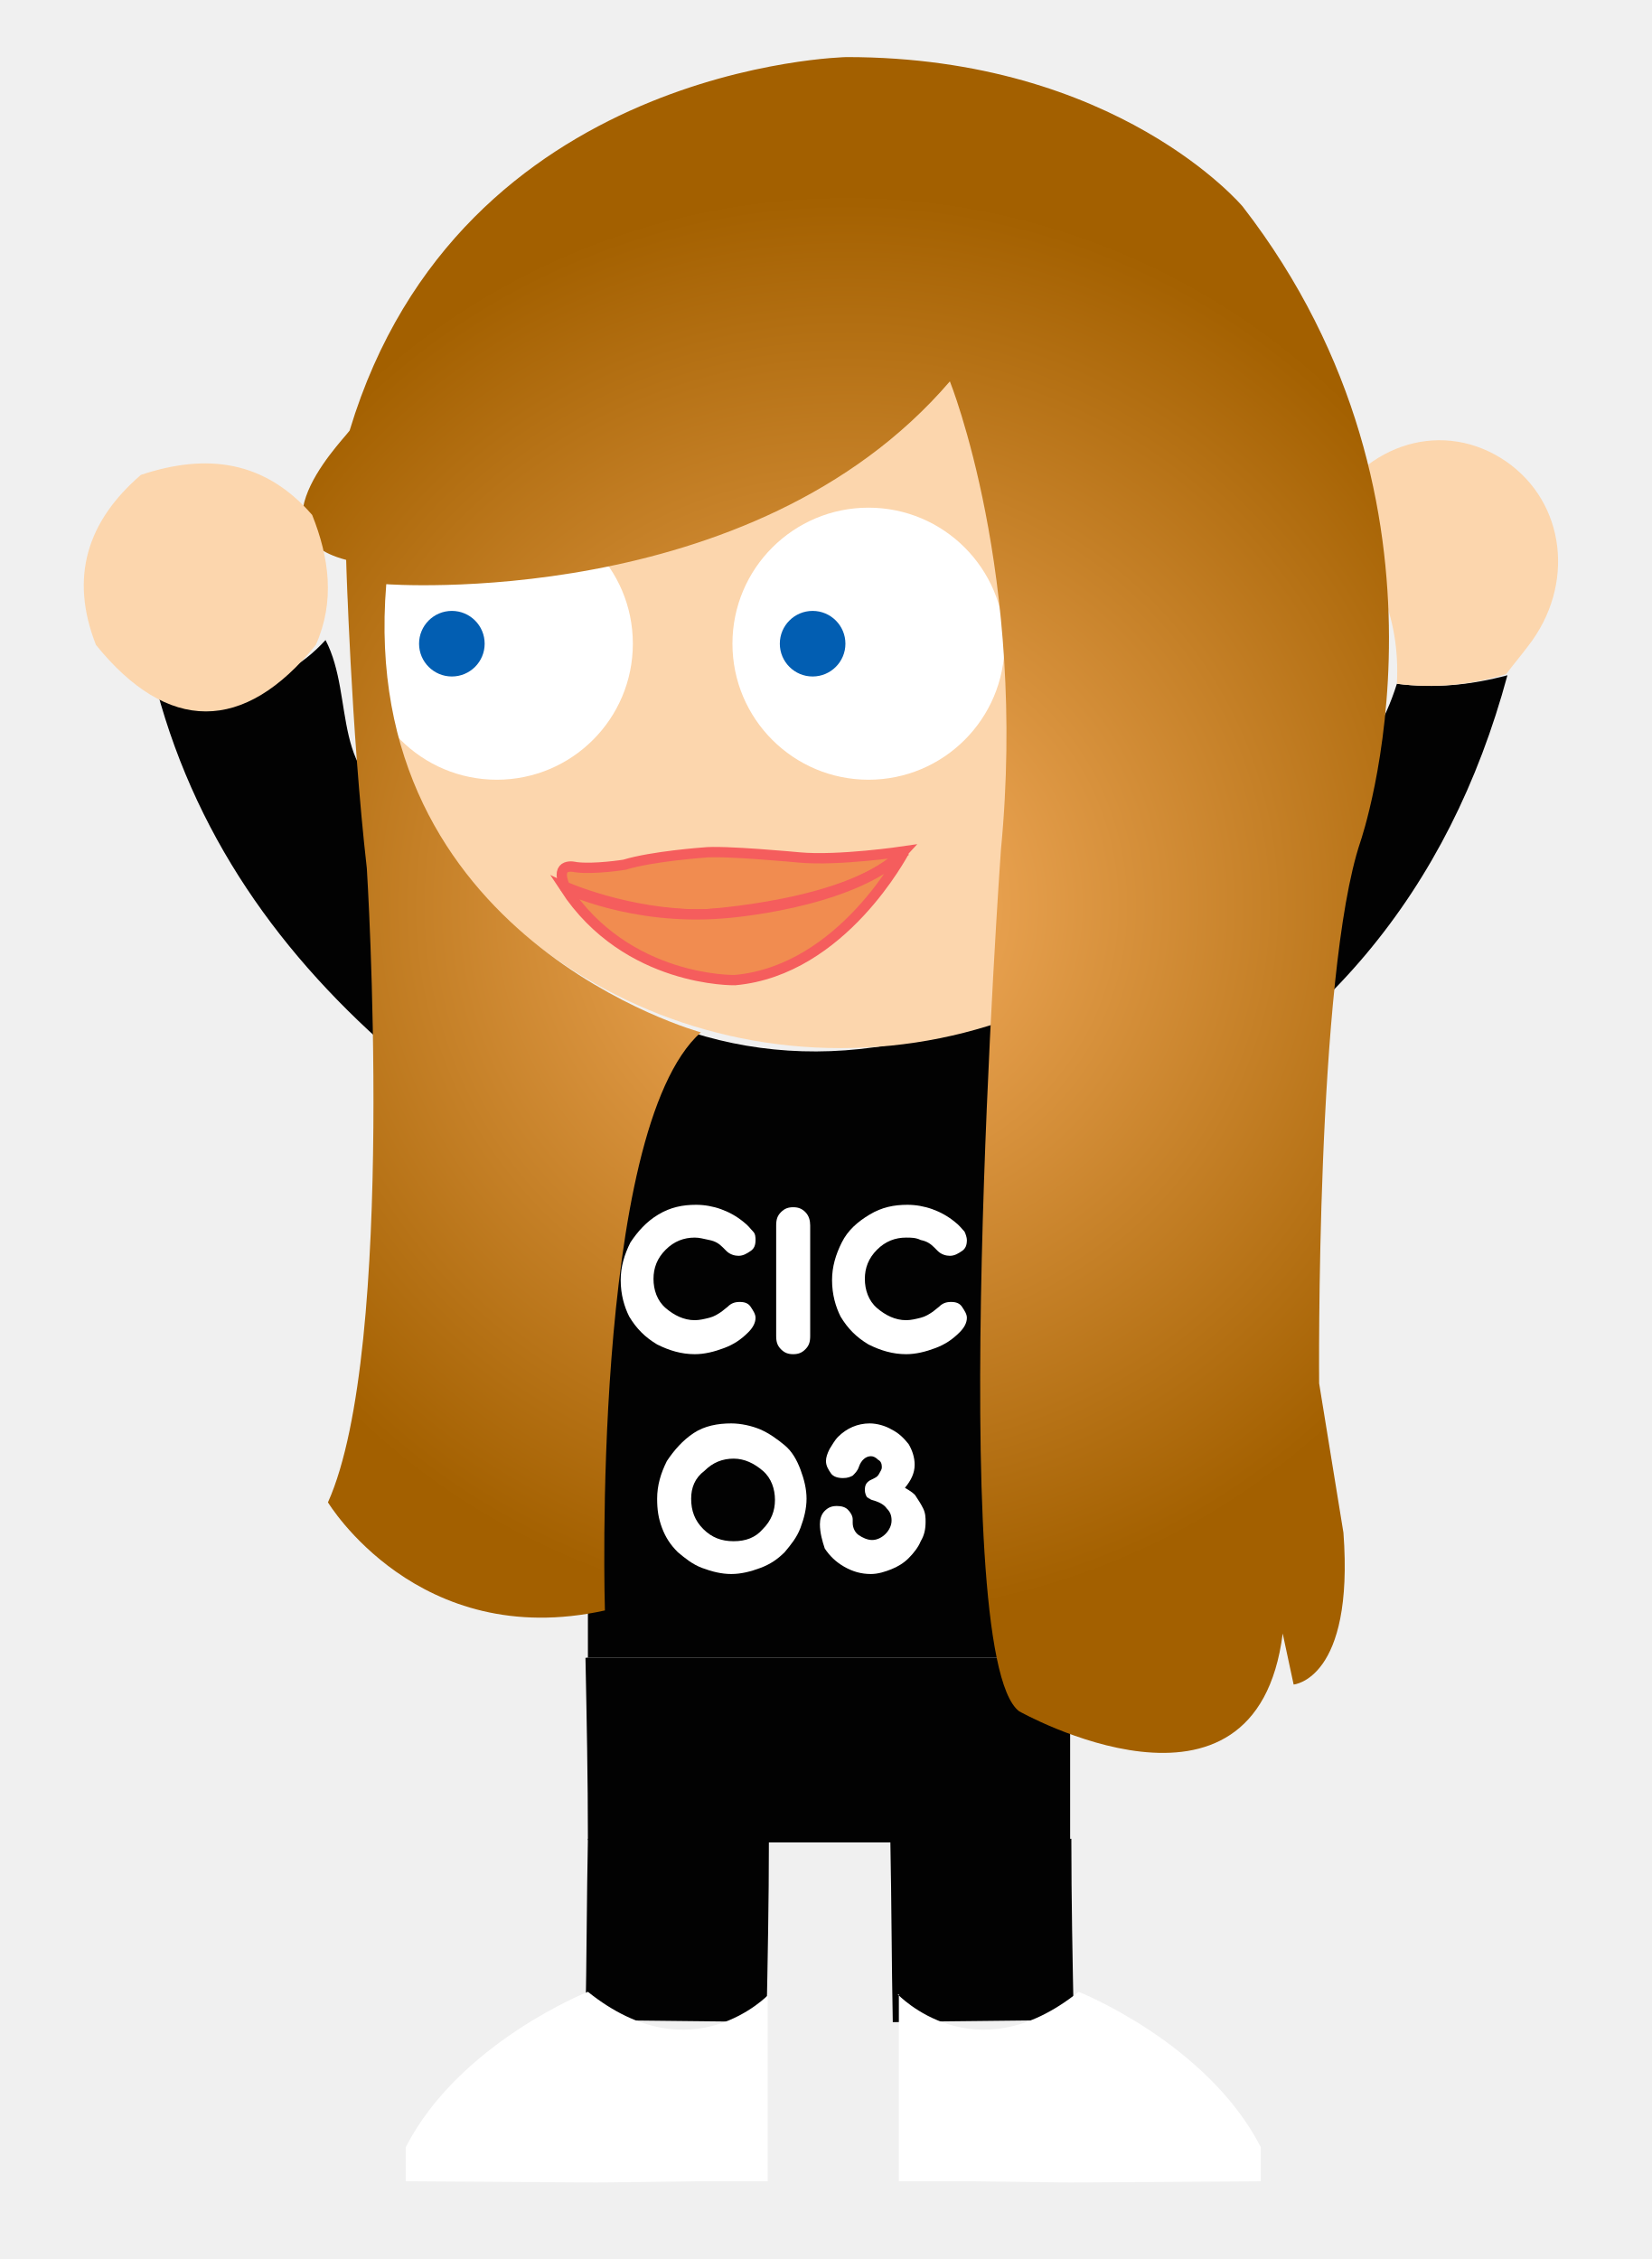
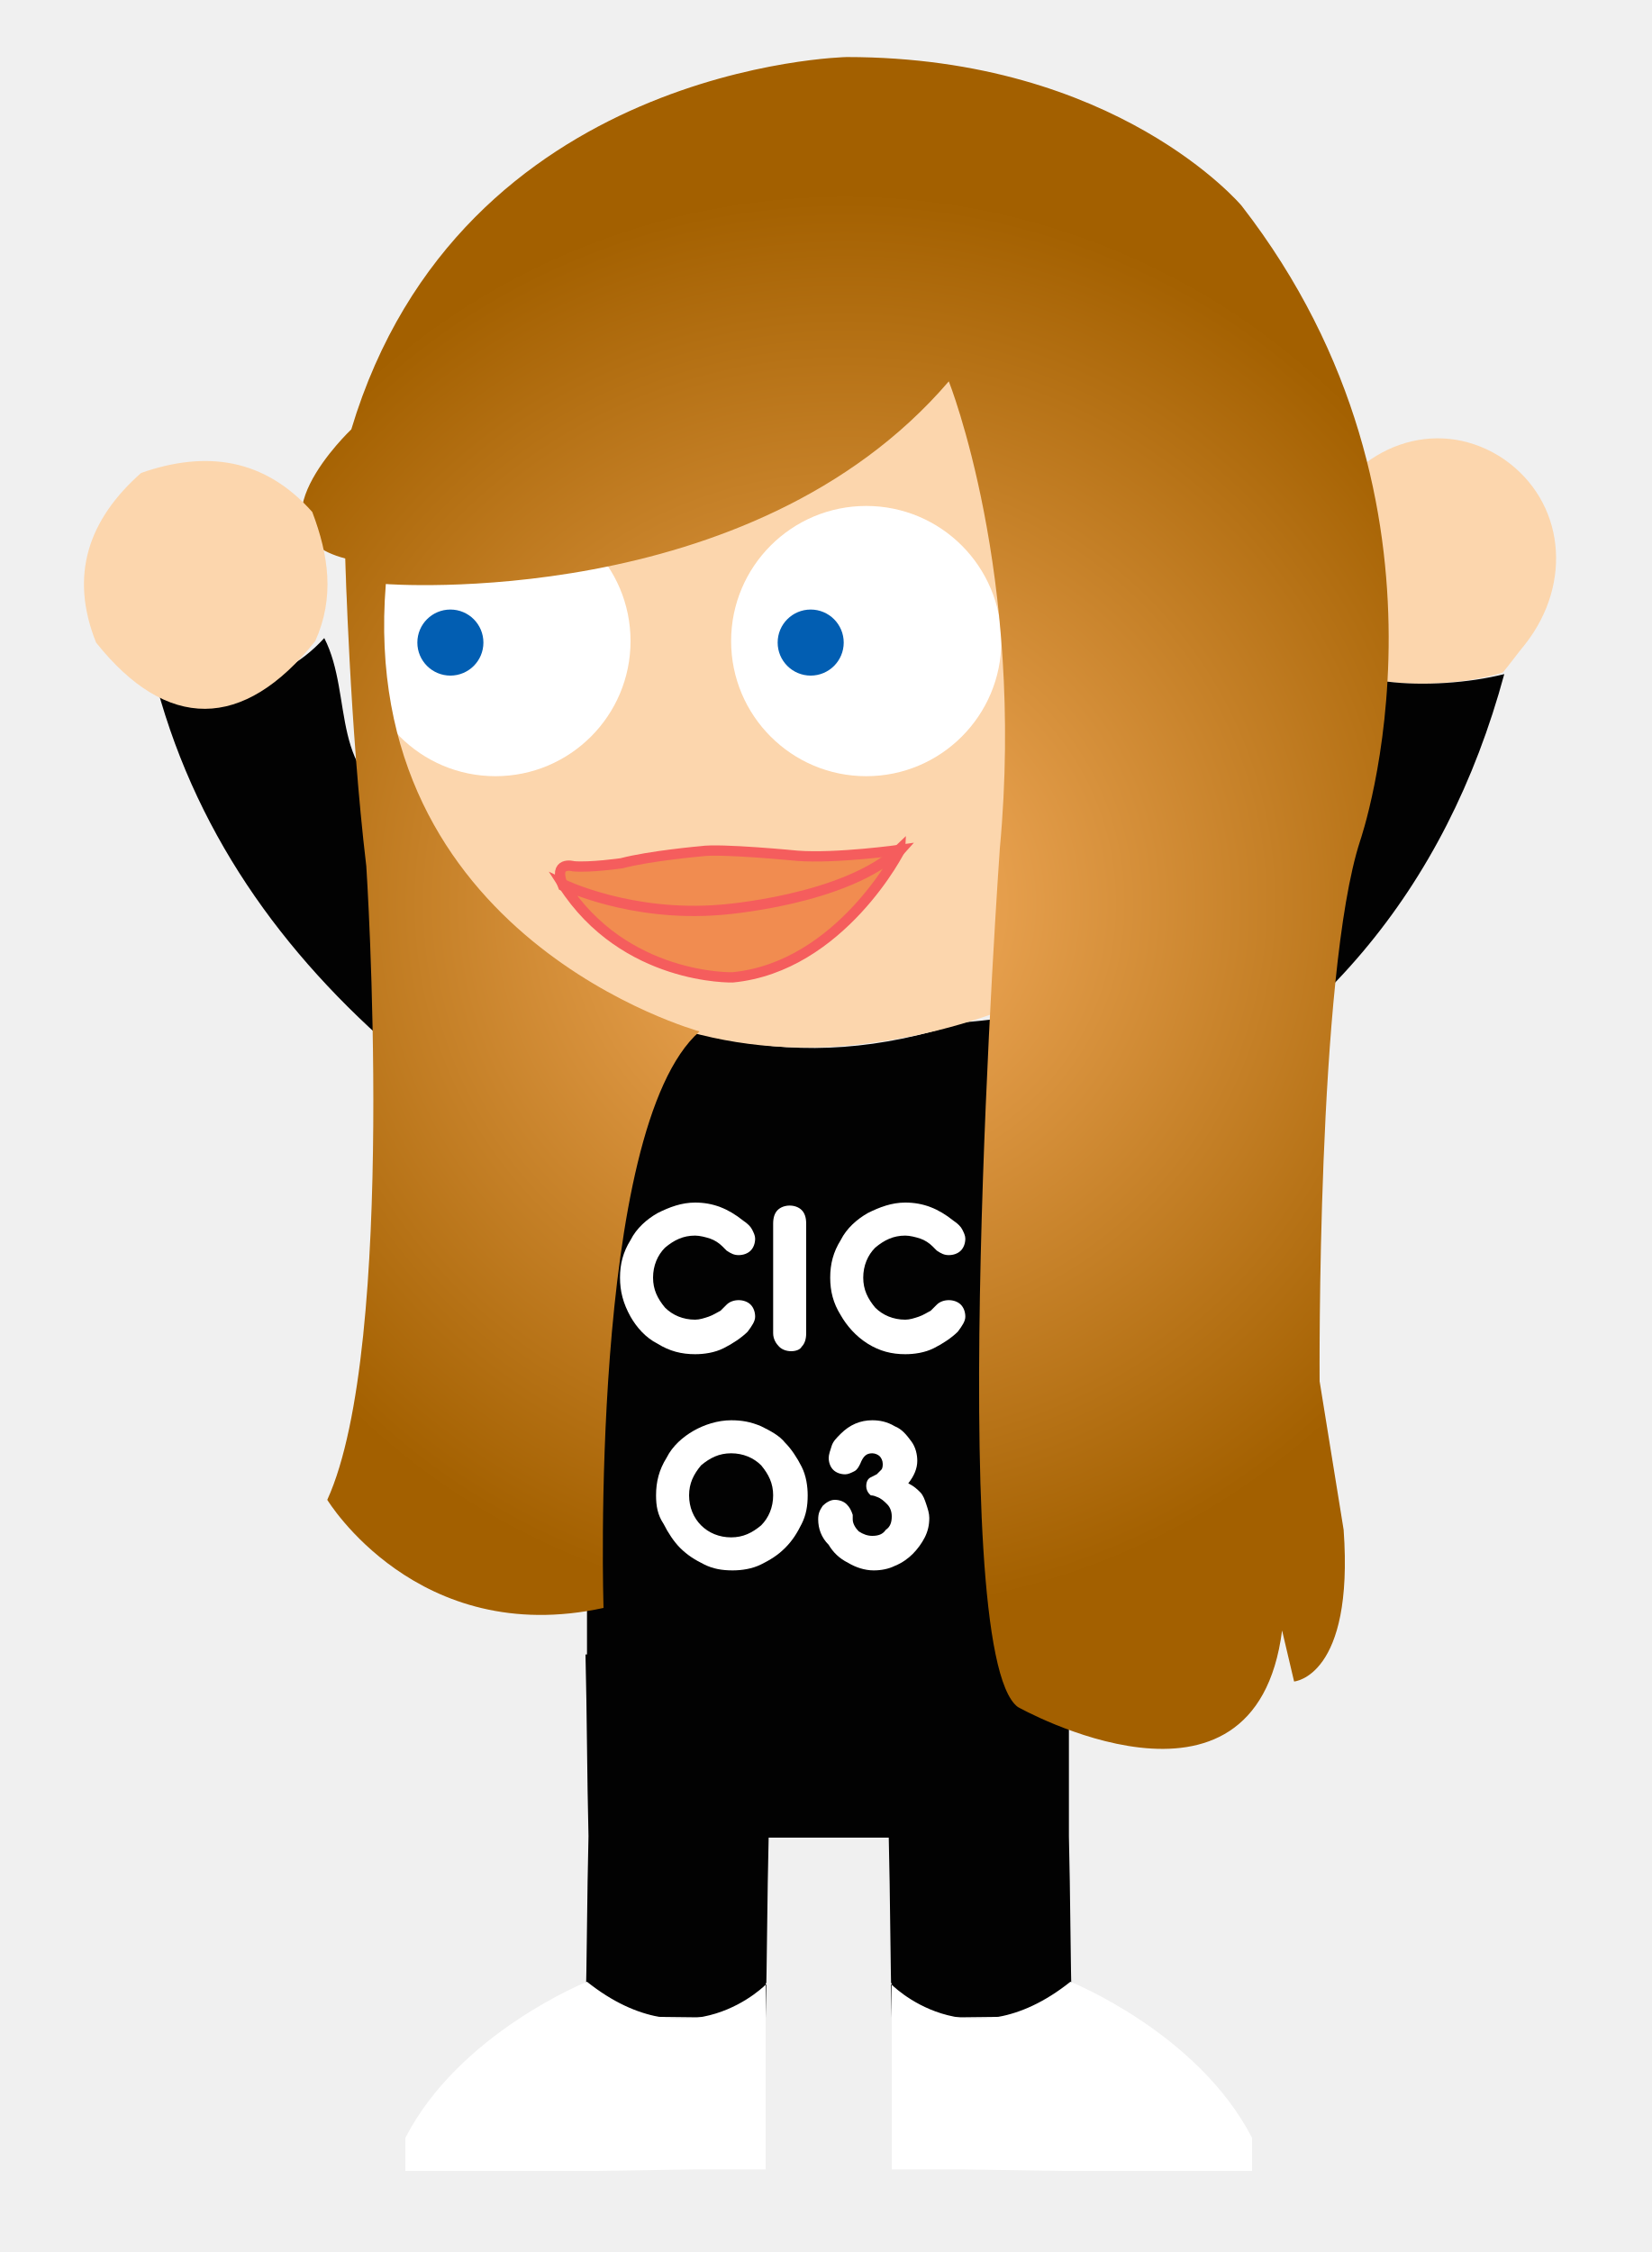
- <svg xmlns="http://www.w3.org/2000/svg" version="1.1" id="Layer_1" x="0px" y="0px" viewBox="0 0 136 186" enable-background="new 0 0 136 186" xml:space="preserve">
-   <path fill="#020202" d="M124.1,55.6c-4.8,17.8-15.5,30.7-32.3,38.3c-2.8,1.3-3.5,2.7-3.5,5.6c0.1,12.3,0,24.6-0.1,37  c-13.3,0-26.6,0-39.9,0l0.1,0.1c0-12.4,0-24.8,0-37.2c0-2,0.3-4.1-2.3-4.9c-4.8-1.5-8.6-4.8-13-7.2c-10-8.5-17.3-18.7-20.5-31.7  c5.1,1.4,10.1,1.6,14.2-2.9c2.5,4.8,0.2,11.7,7.2,13.7c2,4.6,5.1,8.3,9.3,10.9C54,86.2,66,88.9,79.3,84.5c8.3-0.6,15.7-3.1,21.7-9.2  c2.2-2.2,2.9-4.3,1.2-7c6.4-1.7,10.8-5.6,12.8-12C118.1,56.7,121.1,56.4,124.1,55.6z" />
-   <path fill="#020202" d="M48.2,136.5c13.3,0,26.6,0,39.9,0c0,5,0,10,0,15c-5,0.1-9.9,0.1-14.9,0.2c-3.3,0-6.6,0-9.9,0  c-5-0.1-9.9-0.1-14.9-0.2C48.4,146.4,48.3,141.5,48.2,136.5z" />
-   <path fill="#FCD6AD" d="M115,56.3c0.3-5.6-1.8-10.2-5.8-14c3.2-5.9,9.7-7.8,14.8-4.3c4.9,3.4,5.7,10.2,1.8,15.2  c-0.6,0.8-1.2,1.5-1.8,2.3C121.1,56.4,118.1,56.7,115,56.3z" />
-   <path fill="#020202" d="M63.1,166.5c-5-0.1-9.9-0.1-14.9-0.2c0.1-5,0.1-9.9,0.2-14.9c5,0.1,9.9,0.1,14.9,0.2  C63.3,156.5,63.2,161.5,63.1,166.5z" />
-   <path fill="#020202" d="M88.4,166.3c-5,0.1-9.9,0.1-14.9,0.2c-0.1-5-0.1-9.9-0.2-14.9c5-0.1,9.9-0.1,14.9-0.2  C88.2,156.4,88.3,161.4,88.4,166.3z" />
+ <svg xmlns="http://www.w3.org/2000/svg" version="1.1" id="Layer_1" x="0px" y="0px" viewBox="0 0 110 150" enable-background="new 0 0 110 150" xml:space="preserve">
  <g>
-     <ellipse fill="#FCD6AD" cx="69.2" cy="46" rx="40.7" ry="40.3" />
-     <circle fill="#FFFFFF" cx="71.5" cy="53" r="11.2" />
-     <circle fill="#FFFFFF" cx="40.9" cy="53" r="11.2" />
-     <radialGradient id="SVGID_1_" cx="-2275.956" cy="74.573" r="58.672" gradientTransform="matrix(-1 0 0 1 -2206.217 0)" gradientUnits="userSpaceOnUse">
-       <stop offset="0" style="stop-color:#F8B062" />
-       <stop offset="0.986" style="stop-color:#A46101" />
-       <stop offset="1" style="stop-color:#A36000" />
-     </radialGradient>
-     <path fill="url(#SVGID_1_)" d="M28.5,46.1c0,0,0.4,14,1.7,25.4c0,0,2.5,39.5-3.2,52.2c0,0,7.4,12.3,22.8,8.9c0,0-1.2-39.5,7.9-47.6   c0,0-28.3-7.7-25.9-36.9c0,0,30.1,2.3,46.4-16.7c0,0,6.4,15.9,4.2,38.6c0,0-4.7,66.2,1.5,70.9c0,0,19.5,11,21.7-6.4l0.9,4.2   c0,0,5-0.4,4.1-12.5l-2-12.3c0,0-0.3-33.6,3.4-44.6c0,0,9.5-27.5-9.7-52.3c0,0-10.3-12.3-32.6-12.3c0,0-31.8,0.6-40.9,30.7   C29,35.5,20.1,43.9,28.5,46.1z" />
-     <circle fill="#025EB2" cx="66.9" cy="53" r="2.7" />
-     <circle fill="#025EB2" cx="37.2" cy="53" r="2.7" />
-     <path fill="#F18C50" stroke="#F55D5D" stroke-width="0.849" stroke-miterlimit="10" d="M74.4,70.1c0,0-5.4,0.8-8.6,0.5   c0,0-6.3-0.6-7.9-0.4c0,0-4.2,0.3-6.5,1c0,0-2.5,0.4-4,0.2c0,0-1.8-0.5-0.9,1.6c0,0,5.1,2.3,11.3,2.3   C57.8,75.3,70.3,74.6,74.4,70.1z" />
-     <path fill="#F18C50" stroke="#F55D5D" stroke-width="0.849" stroke-miterlimit="10" d="M60.5,80.7c0,0-8.9,0.2-14-7.6   c0,0,5.5,2.7,13,2.1c0,0,10.4-0.7,14.9-5C74.4,70.1,69.4,79.9,60.5,80.7z" />
-   </g>
-   <path fill="#FCD6AD" d="M7.9,53.1c-2.2-5.6-0.7-10.2,3.7-14c5.4-1.8,10.2-1.2,14.1,3.3c1.4,3.5,1.9,7.1,0.3,10.7  C20.1,60.4,13.8,60.4,7.9,53.1z" />
-   <path fill="#FFFFFF" d="M63.3,164.2c0,0-6.3,6.7-14.9-0.2c0,0-10.6,4.2-15,12.8v2.8l15.7,0.1l8.3-0.1l5.8,0V164.2z" />
-   <path fill="#FFFFFF" d="M73.9,164.2c0,0,6.3,6.7,14.9-0.2c0,0,10.6,4.2,15,12.8v2.8l-15.7,0.1l-8.3-0.1l-5.8,0V164.2z" />
-   <g>
-     <path fill="#FFFFFF" d="M51.1,105.4c0-1.1,0.3-2.1,0.8-3.1c0.6-0.9,1.3-1.7,2.3-2.3c1-0.6,2-0.8,3.1-0.8c1.4,0,2.8,0.5,3.9,1.4   c0.4,0.3,0.6,0.6,0.8,0.8s0.2,0.5,0.2,0.7c0,0.4-0.1,0.7-0.4,0.9s-0.6,0.4-1,0.4c-0.3,0-0.7-0.1-1-0.4l-0.3-0.3   c-0.3-0.3-0.6-0.5-1.1-0.6s-0.8-0.2-1.2-0.2c-0.9,0-1.7,0.3-2.4,1s-1,1.5-1,2.4c0,0.9,0.3,1.8,1,2.4s1.5,1,2.4,1   c0.4,0,0.8-0.1,1.2-0.2s0.7-0.3,1-0.5l0.5-0.4c0.3-0.3,0.6-0.4,1-0.4c0.4,0,0.7,0.1,0.9,0.4s0.4,0.6,0.4,0.9c0,0.4-0.2,0.8-0.6,1.2   c-0.6,0.6-1.2,1-2,1.3s-1.6,0.5-2.4,0.5c-1.1,0-2.1-0.3-3.1-0.8c-1-0.6-1.7-1.3-2.3-2.3C51.4,107.6,51.1,106.6,51.1,105.4z" />
-     <path fill="#FFFFFF" d="M63.9,110v-0.3v-8.5v-0.3c0-0.5,0.1-0.8,0.4-1.1s0.6-0.4,1-0.4s0.7,0.1,1,0.4s0.4,0.7,0.4,1.1v0.3v8.5v0.3   c0,0.5-0.1,0.8-0.4,1.1s-0.6,0.4-1,0.4s-0.7-0.1-1-0.4S63.9,110.5,63.9,110z" />
-     <path fill="#FFFFFF" d="M68.5,105.4c0-1.1,0.3-2.1,0.8-3.1s1.3-1.7,2.3-2.3c1-0.6,2-0.8,3.1-0.8c1.4,0,2.8,0.5,3.9,1.4   c0.4,0.3,0.6,0.6,0.8,0.8c0.1,0.2,0.2,0.5,0.2,0.7c0,0.4-0.1,0.7-0.4,0.9s-0.6,0.4-1,0.4c-0.3,0-0.7-0.1-1-0.4l-0.3-0.3   c-0.3-0.3-0.6-0.5-1.1-0.6c-0.4-0.2-0.8-0.2-1.2-0.2c-0.9,0-1.7,0.3-2.4,1s-1,1.5-1,2.4c0,0.9,0.3,1.8,1,2.4s1.5,1,2.4,1   c0.4,0,0.8-0.1,1.2-0.2c0.4-0.1,0.7-0.3,1-0.5l0.5-0.4c0.3-0.3,0.6-0.4,1-0.4c0.4,0,0.7,0.1,0.9,0.4s0.4,0.6,0.4,0.9   c0,0.4-0.2,0.8-0.6,1.2c-0.6,0.6-1.2,1-2,1.3c-0.8,0.3-1.6,0.5-2.4,0.5c-1.1,0-2.1-0.3-3.1-0.8c-1-0.6-1.7-1.3-2.3-2.3   C68.8,107.6,68.5,106.6,68.5,105.4z" />
-     <path fill="#FFFFFF" d="M54.1,123.4c0-1.1,0.3-2.1,0.8-3.1c0.6-0.9,1.3-1.7,2.2-2.3c0.9-0.6,2-0.8,3.1-0.8c0.8,0,1.7,0.2,2.4,0.5   s1.4,0.8,2,1.3s1,1.2,1.3,2c0.3,0.8,0.5,1.6,0.5,2.4s-0.2,1.6-0.5,2.4c-0.3,0.8-0.8,1.4-1.3,2c-0.6,0.6-1.2,1-2,1.3   c-0.8,0.3-1.6,0.5-2.4,0.5s-1.6-0.2-2.4-0.5c-0.8-0.3-1.4-0.8-2-1.3c-0.6-0.6-1-1.2-1.3-2S54.1,124.3,54.1,123.4z M56.9,123.4   c0,1,0.3,1.8,1,2.5c0.7,0.7,1.5,1,2.5,1c1,0,1.8-0.3,2.4-1c0.7-0.7,1-1.5,1-2.4c0-0.9-0.3-1.8-1-2.4s-1.5-1-2.4-1   c-0.9,0-1.7,0.3-2.4,1C57.2,121.7,56.9,122.5,56.9,123.4z" />
-     <path fill="#FFFFFF" d="M67.5,125.5c0-0.4,0.1-0.8,0.4-1.1c0.3-0.3,0.6-0.4,1-0.4c0.4,0,0.7,0.1,0.9,0.3s0.4,0.5,0.4,0.8l0,0.3   c0,0.4,0.2,0.8,0.5,1s0.7,0.4,1.1,0.4c0.4,0,0.8-0.2,1.1-0.5c0.3-0.3,0.5-0.7,0.5-1.1c0-0.4-0.1-0.7-0.4-1   c-0.2-0.3-0.6-0.5-0.9-0.6c-0.3-0.1-0.4-0.1-0.5-0.2c-0.1,0-0.1-0.1-0.2-0.1c-0.1-0.1-0.2-0.4-0.2-0.6c0-0.4,0.1-0.6,0.4-0.8   l0.4-0.2c0.2-0.1,0.3-0.2,0.4-0.4c0.1-0.2,0.2-0.3,0.2-0.5c0-0.3-0.1-0.5-0.3-0.6c-0.2-0.2-0.4-0.3-0.6-0.3c-0.4,0-0.8,0.3-1,0.9   c-0.1,0.3-0.3,0.5-0.5,0.7c-0.2,0.1-0.4,0.2-0.8,0.2c-0.4,0-0.8-0.1-1-0.4s-0.4-0.6-0.4-1c0-0.3,0.1-0.6,0.3-1   c0.2-0.3,0.4-0.7,0.7-1c0.7-0.7,1.6-1.1,2.6-1.1c0.6,0,1.3,0.2,1.8,0.5c0.6,0.3,1,0.7,1.4,1.2c0.3,0.5,0.5,1.1,0.5,1.7   c0,0.7-0.3,1.3-0.8,1.9c0.5,0.3,0.8,0.5,0.9,0.7c0.2,0.3,0.4,0.6,0.6,1s0.2,0.8,0.2,1.1c0,0.6-0.1,1.1-0.4,1.6   c-0.2,0.5-0.6,1-1,1.4c-0.4,0.4-0.9,0.7-1.4,0.9s-1.1,0.4-1.7,0.4c-0.8,0-1.5-0.2-2.2-0.6s-1.2-0.9-1.6-1.5   C67.7,126.9,67.5,126.2,67.5,125.5z" />
+     <path fill="#FCD6AD" d="M92.4,45.4c0.2-4.5-1-8.2-4.2-11.3c2.6-4.8,7.9-6.3,12-3.5c4,2.8,4.6,8.2,1.4,12.3c-0.5,0.6-1,1.3-1.5,1.9   C97.8,45.5,94.8,45.7,92.4,45.4z" />
+     <path fill="#020202" d="M92.4,45.4c-1.6,5.2-4.6,8.3-9.8,9.7c1.4,2.2,0.8,3.9-1,5.6c-4.9,4.9-10.9,6.9-17.5,7.4   c-10.8,3.6-20.5,1.4-29.2-5.7c-3.4-2.2-5.9-5.1-7.5-8.8c-5.6-1.6-3.8-7.2-5.8-11.1c-3.3,3.6-7.3,3.4-11.4,2.3   c2.6,10.4,8.5,18.7,16.6,25.6c3.5,1.9,6.6,4.5,10.5,5.8c2,0.6,1.8,2.3,1.8,4c0,10,0,20,0,30c0,0,0,0-0.1,0c0.1,4,0.1,8.1,0.2,12.1   c0,0,0,0,0,0c-0.1,4-0.1,8-0.2,12c4,0,8,0.1,12,0.1c0.1-4,0.1-8,0.2-12c2.7,0,5.3,0,8,0c0.1,4,0.1,8,0.2,12c4,0,8-0.1,12-0.1   c-0.1-4-0.1-8-0.2-12c0-4,0-8.1,0-12.1c0-10,0.2-19.9,0.1-29.9c0-2.3,0.6-3.5,2.8-4.5c13.5-6.2,22.2-16.5,26.1-30.9   C97.8,45.5,94.8,45.7,92.4,45.4z" />
+     <g>
+       <path fill="#FCD6AD" d="M23,37.1c0,18,14.2,33.9,32.8,32.6C74,68.3,88.7,55.1,88.7,37.1S74,4.5,55.9,4.5S23,19.1,23,37.1z" />
+       <circle fill="#FFFFFF" cx="57.7" cy="42.7" r="9" />
+       <circle fill="#FFFFFF" cx="33" cy="42.7" r="9" />
+       <radialGradient id="SVGID_1_" cx="-2288.494" cy="60.155" r="47.377" gradientTransform="matrix(-1 0 0 1 -2232.217 0)" gradientUnits="userSpaceOnUse">
+         <stop offset="0" style="stop-color:#F8B062" />
+         <stop offset="0.986" style="stop-color:#A46101" />
+         <stop offset="1" style="stop-color:#A36000" />
+       </radialGradient>
+       <path fill="url(#SVGID_1_)" d="M23,37.2c0,0,0.3,11.3,1.4,20.5c0,0,2.1,31.9-2.6,42.2c0,0,6,9.9,18.4,7.2c0,0-1-31.9,6.4-38.4    c0,0-22.8-6.2-20.9-29.8c0,0,24.3,1.9,37.5-13.5c0,0,5.1,12.8,3.4,31.1c0,0-3.8,53.5,1.2,57.2c0,0,15.8,8.9,17.6-5.1l0.8,3.4    c0,0,4-0.3,3.3-10.1L87.9,92c0,0-0.2-27.1,2.7-36c0,0,7.7-22.2-7.9-42.3c0,0-8.3-9.9-26.3-9.9c0,0-25.7,0.5-33,24.8    C23.4,28.6,16.2,35.4,23,37.2z" />
+       <circle fill="#025EB2" cx="54" cy="42.8" r="2.2" />
+       <circle fill="#025EB2" cx="30" cy="42.8" r="2.2" />
+       <path fill="#F18C50" stroke="#F55D5D" stroke-width="0.685" stroke-miterlimit="10" d="M60,56.6c0,0-4.3,0.6-6.9,0.4    c0,0-5.1-0.5-6.4-0.3c0,0-3.4,0.3-5.3,0.8c0,0-2.1,0.3-3.2,0.2c0,0-1.4-0.4-0.7,1.3c0,0,4.2,1.9,9.2,1.8    C46.6,60.8,56.8,60.2,60,56.6z" />
+       <path fill="#F18C50" stroke="#F55D5D" stroke-width="0.685" stroke-miterlimit="10" d="M48.8,65.1c0,0-7.2,0.2-11.3-6.2    c0,0,4.5,2.2,10.5,1.7c0,0,8.4-0.6,12-4.1C60,56.6,56,64.4,48.8,65.1z" />
+     </g>
+     <path fill="#FCD6AD" d="M6.4,42.8c-1.8-4.5-0.5-8.2,3-11.3c4.3-1.5,8.2-1,11.4,2.6c1.1,2.9,1.5,5.7,0.2,8.6   C16.2,48.7,11.1,48.7,6.4,42.8z" />
+     <path fill="#FFFFFF" d="M51.1,132.1c0,0-5.1,5.4-12-0.1c0,0-8.5,3.4-12.1,10.4v2.2l12.6,0l6.7-0.1l4.7,0V132.1z" />
+     <path fill="#FFFFFF" d="M59.3,132.1c0,0,5.1,5.4,12-0.1c0,0,8.5,3.4,12.1,10.4v2.2l-12.6,0l-6.7-0.1l-4.7,0V132.1z" />
+     <g>
+       <path fill="#FFFFFF" d="M41.3,85.1c0-0.9,0.2-1.7,0.7-2.5c0.4-0.8,1.1-1.4,1.8-1.8c0.8-0.4,1.6-0.7,2.5-0.7c1.2,0,2.2,0.4,3.2,1.2    c0.3,0.2,0.5,0.4,0.6,0.6c0.1,0.2,0.2,0.4,0.2,0.6c0,0.3-0.1,0.6-0.3,0.8c-0.2,0.2-0.5,0.3-0.8,0.3c-0.3,0-0.5-0.1-0.8-0.3    L48.1,83c-0.2-0.2-0.5-0.4-0.8-0.5c-0.3-0.1-0.7-0.2-1-0.2c-0.8,0-1.4,0.3-2,0.8c-0.5,0.5-0.8,1.2-0.8,2c0,0.8,0.3,1.4,0.8,2    c0.5,0.5,1.2,0.8,2,0.8c0.3,0,0.6-0.1,0.9-0.2c0.3-0.1,0.6-0.3,0.8-0.4l0.4-0.4c0.2-0.2,0.5-0.3,0.8-0.3c0.3,0,0.6,0.1,0.8,0.3    c0.2,0.2,0.3,0.5,0.3,0.8c0,0.3-0.2,0.6-0.5,1c-0.4,0.4-1,0.8-1.6,1.1c-0.6,0.3-1.3,0.4-1.9,0.4c-0.9,0-1.7-0.2-2.5-0.7    c-0.8-0.4-1.4-1.1-1.8-1.8C41.5,86.8,41.3,86,41.3,85.1z" />
+       <path fill="#FFFFFF" d="M51.5,88.8v-0.2v-6.9v-0.2c0-0.4,0.1-0.7,0.3-0.9c0.2-0.2,0.5-0.3,0.8-0.3s0.6,0.1,0.8,0.3    c0.2,0.2,0.3,0.5,0.3,0.9v0.2v6.9v0.2c0,0.4-0.1,0.7-0.3,0.9C53.3,89.9,53,90,52.7,90s-0.6-0.1-0.8-0.3    C51.7,89.5,51.5,89.2,51.5,88.8z" />
+       <path fill="#FFFFFF" d="M55.3,85.1c0-0.9,0.2-1.7,0.7-2.5c0.4-0.8,1.1-1.4,1.8-1.8c0.8-0.4,1.6-0.7,2.5-0.7c1.2,0,2.2,0.4,3.2,1.2    c0.3,0.2,0.5,0.4,0.6,0.6c0.1,0.2,0.2,0.4,0.2,0.6c0,0.3-0.1,0.6-0.3,0.8c-0.2,0.2-0.5,0.3-0.8,0.3c-0.3,0-0.5-0.1-0.8-0.3    L62.1,83c-0.2-0.2-0.5-0.4-0.8-0.5c-0.3-0.1-0.7-0.2-1-0.2c-0.8,0-1.4,0.3-2,0.8c-0.5,0.5-0.8,1.2-0.8,2c0,0.8,0.3,1.4,0.8,2    c0.5,0.5,1.2,0.8,2,0.8c0.3,0,0.6-0.1,0.9-0.2c0.3-0.1,0.6-0.3,0.8-0.4l0.4-0.4c0.2-0.2,0.5-0.3,0.8-0.3c0.3,0,0.6,0.1,0.8,0.3    c0.2,0.2,0.3,0.5,0.3,0.8c0,0.3-0.2,0.6-0.5,1c-0.4,0.4-1,0.8-1.6,1.1c-0.6,0.3-1.3,0.4-1.9,0.4c-0.9,0-1.7-0.2-2.5-0.7    C57,89,56.4,88.3,56,87.6C55.5,86.8,55.3,86,55.3,85.1z" />
+       <path fill="#FFFFFF" d="M43.7,99.6c0-0.9,0.2-1.7,0.7-2.5c0.4-0.8,1.1-1.4,1.8-1.8s1.6-0.7,2.5-0.7c0.7,0,1.3,0.1,2,0.4    c0.6,0.3,1.2,0.6,1.6,1.1c0.4,0.4,0.8,1,1.1,1.6s0.4,1.3,0.4,1.9c0,0.7-0.1,1.3-0.4,1.9c-0.3,0.6-0.6,1.1-1.1,1.6s-1,0.8-1.6,1.1    c-0.6,0.3-1.3,0.4-1.9,0.4c-0.7,0-1.3-0.1-1.9-0.4s-1.1-0.6-1.6-1.1c-0.4-0.4-0.8-1-1.1-1.6C43.8,100.9,43.7,100.3,43.7,99.6z     M45.9,99.6c0,0.8,0.3,1.5,0.8,2c0.5,0.5,1.2,0.8,2,0.8c0.8,0,1.4-0.3,2-0.8c0.5-0.5,0.8-1.2,0.8-2c0-0.8-0.3-1.4-0.8-2    c-0.5-0.5-1.2-0.8-2-0.8c-0.8,0-1.4,0.3-2,0.8C46.2,98.2,45.9,98.8,45.9,99.6z" />
+       <path fill="#FFFFFF" d="M54.5,101.2c0-0.4,0.1-0.6,0.3-0.9c0.2-0.2,0.5-0.4,0.8-0.4c0.3,0,0.6,0.1,0.8,0.3    c0.2,0.2,0.3,0.4,0.4,0.7l0,0.3c0,0.3,0.2,0.6,0.4,0.8c0.3,0.2,0.6,0.3,0.9,0.3c0.4,0,0.7-0.1,0.9-0.4c0.3-0.2,0.4-0.5,0.4-0.9    c0-0.3-0.1-0.6-0.3-0.8c-0.2-0.2-0.4-0.4-0.7-0.5c-0.2-0.1-0.4-0.1-0.4-0.1c0,0-0.1-0.1-0.1-0.1c-0.1-0.1-0.2-0.3-0.2-0.5    c0-0.3,0.1-0.5,0.3-0.6l0.4-0.2c0.1-0.1,0.2-0.2,0.3-0.3c0.1-0.1,0.1-0.3,0.1-0.4c0-0.2-0.1-0.4-0.2-0.5c-0.1-0.1-0.3-0.2-0.5-0.2    c-0.4,0-0.6,0.2-0.8,0.7c-0.1,0.2-0.2,0.4-0.4,0.5c-0.2,0.1-0.4,0.2-0.6,0.2c-0.3,0-0.6-0.1-0.8-0.3c-0.2-0.2-0.3-0.5-0.3-0.8    c0-0.2,0.1-0.5,0.2-0.8c0.1-0.3,0.3-0.5,0.6-0.8c0.6-0.6,1.3-0.9,2.1-0.9c0.5,0,1,0.1,1.5,0.4c0.5,0.2,0.8,0.6,1.1,1    c0.3,0.4,0.4,0.9,0.4,1.3c0,0.5-0.2,1-0.6,1.5c0.4,0.2,0.6,0.4,0.8,0.6c0.2,0.2,0.3,0.5,0.4,0.8c0.1,0.3,0.2,0.6,0.2,0.9    c0,0.5-0.1,0.9-0.3,1.3c-0.2,0.4-0.5,0.8-0.8,1.1c-0.3,0.3-0.7,0.6-1.2,0.8c-0.4,0.2-0.9,0.3-1.4,0.3c-0.6,0-1.2-0.2-1.7-0.5    c-0.6-0.3-1-0.7-1.3-1.2C54.7,102.4,54.5,101.8,54.5,101.2z" />
+     </g>
  </g>
</svg>
